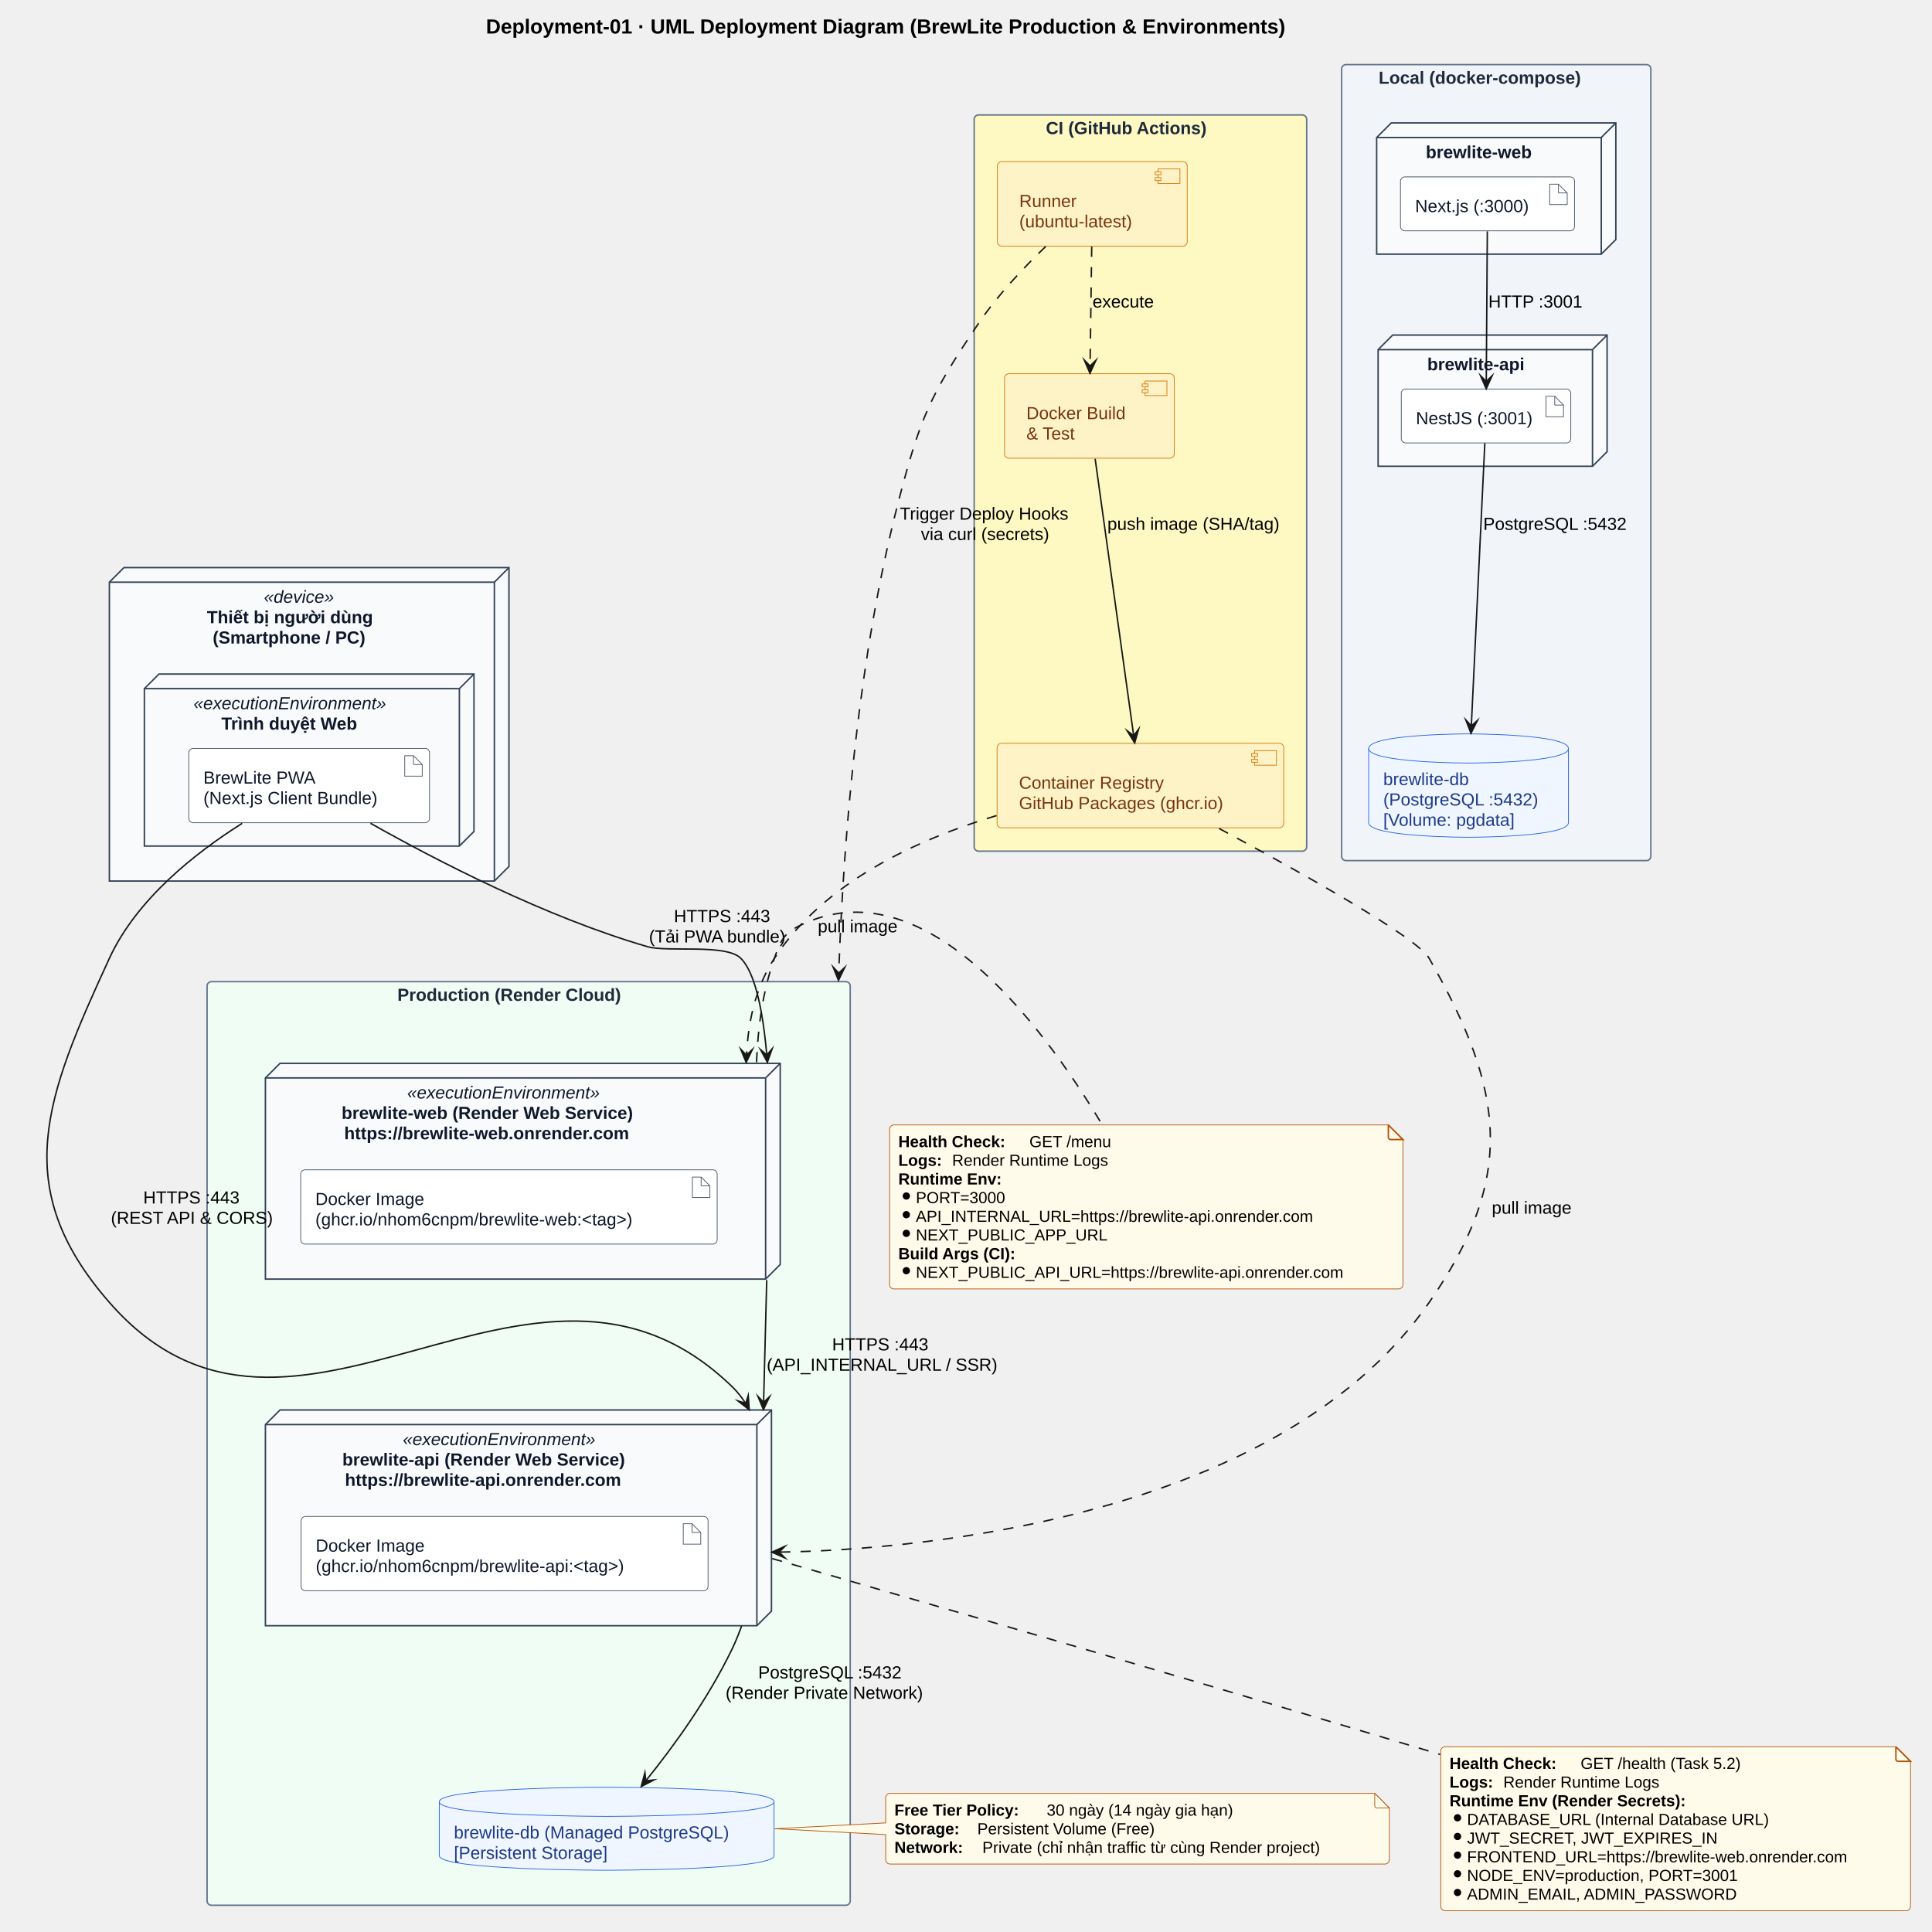
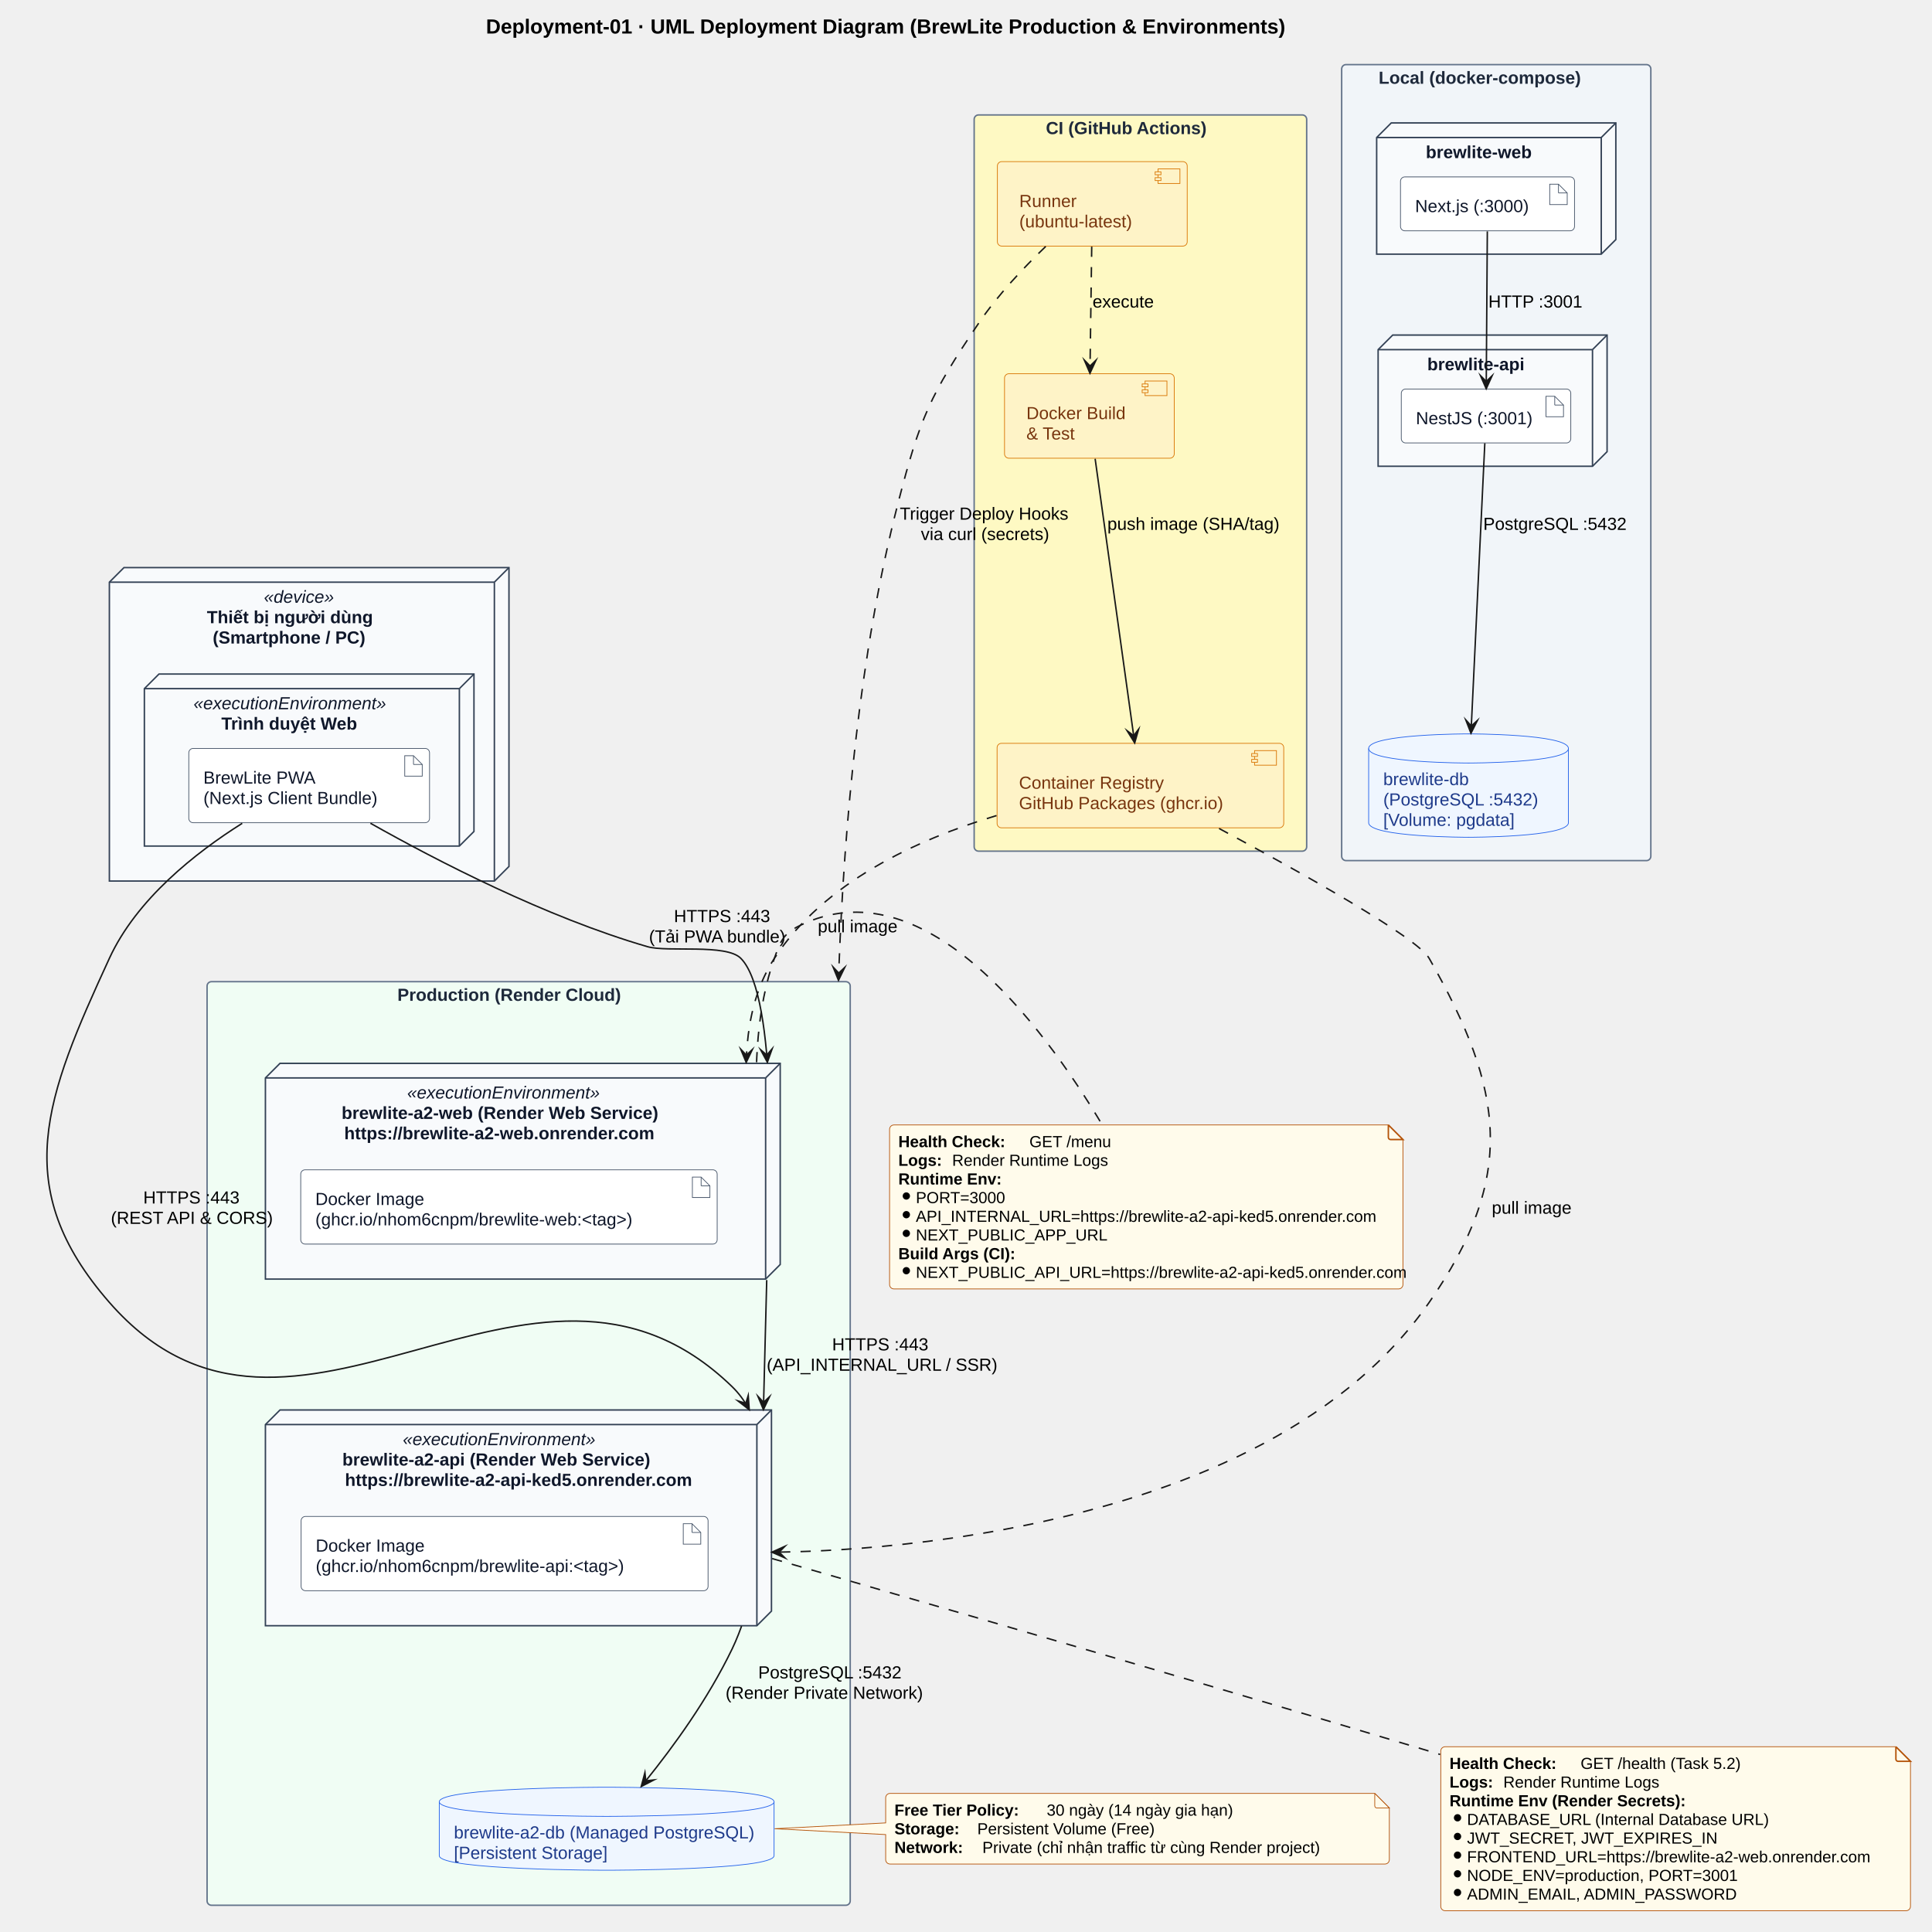
<svg xmlns="http://www.w3.org/2000/svg" version="1.1" data-diagram-type="DESCRIPTION" style="width:2070px;height:2070px;background:#FFFFFF;" width="2070.313px" height="2070.313px" viewBox="0 0 2070 2070" zoomAndPan="magnify" preserveAspectRatio="none" contentStyleType="text/css">
  <defs />
  <g font-family="sans-serif" lengthAdjust="spacing">
    <g class="title" data-source-line="1">
      <text x="520.674" y="35.93" fill="#000" font-size="21.875" textLength="1018.095" font-weight="700" font-family="Arial">Deployment-01 · UML Deployment Diagram (BrewLite Production &amp; Environments)</text>
    </g>
    <g class="cluster" data-qualified-name="client_device" id="ent0001" data-source-line="45">
      <polygon points="117.188,623.761,132.813,608.136,545.313,608.136,545.313,928.354,529.688,943.979,117.188,943.979,117.188,623.761" fill="#F8FAFC" style="stroke:#334155;stroke-width:1.563;stroke-linejoin:miter;stroke-miterlimit:10;" />
      <line x1="529.688" y1="623.761" x2="545.313" y2="608.136" style="stroke:#334155;stroke-width:1.563;" />
      <line x1="117.188" y1="623.761" x2="529.688" y2="623.761" style="stroke:#334155;stroke-width:1.563;" />
      <line x1="529.688" y1="623.761" x2="529.688" y2="943.979" style="stroke:#334155;stroke-width:1.563;" />
      <text x="282.735" y="645.852" fill="#0F172A" font-size="18.75" textLength="84.531" font-style="italic" font-family="Arial">«device»</text>
      <text x="221.678" y="667.679" fill="#0F172A" font-size="18.75" textLength="206.644" font-weight="700" font-family="Arial">Thiết bị người dùng</text>
      <text x="227.917" y="689.505" fill="#0F172A" font-size="18.75" textLength="194.165" font-weight="700" font-family="Arial">(Smartphone / PC)</text>
    </g>
    <g class="cluster" data-qualified-name="client_device.browser" id="ent0002" data-source-line="46">
      <polygon points="154.688,737.823,170.313,722.198,507.813,722.198,507.813,890.854,492.188,906.479,154.688,906.479,154.688,737.823" fill="#F8FAFC" style="stroke:#334155;stroke-width:1.563;stroke-linejoin:miter;stroke-miterlimit:10;" />
      <line x1="492.188" y1="737.823" x2="507.813" y2="722.198" style="stroke:#334155;stroke-width:1.563;" />
      <line x1="154.688" y1="737.823" x2="492.188" y2="737.823" style="stroke:#334155;stroke-width:1.563;" />
      <line x1="492.188" y1="737.823" x2="492.188" y2="906.479" style="stroke:#334155;stroke-width:1.563;" />
      <text x="207.323" y="759.915" fill="#0F172A" font-size="18.75" textLength="235.355" font-style="italic" font-family="Arial">«executionEnvironment»</text>
      <text x="237.146" y="781.741" fill="#0F172A" font-size="18.75" textLength="175.708" font-weight="700" font-family="Arial">Trình duyệt Web</text>
    </g>
    <g class="cluster" data-qualified-name="local" id="ent0004" data-source-line="51">
      <rect x="1437.5" y="69.214" width="331.25" height="852.859" fill="#F1F5F9" style="stroke:#64748B;stroke-width:1.563;" rx="4.688" ry="4.688" />
      <text x="1477.107" y="89.743" fill="#1E293B" font-size="18.75" textLength="252.036" font-weight="700" font-family="Arial">Local (docker-compose)</text>
    </g>
    <g class="cluster" data-qualified-name="local.web_local" id="ent0005" data-source-line="52">
      <polygon points="1475,147.339,1490.625,131.714,1731.25,131.714,1731.25,256.667,1715.625,272.292,1475,272.292,1475,147.339" fill="#F8FAFC" style="stroke:#334155;stroke-width:1.563;stroke-linejoin:miter;stroke-miterlimit:10;" />
      <line x1="1715.625" y1="147.339" x2="1731.25" y2="131.714" style="stroke:#334155;stroke-width:1.563;" />
      <line x1="1475" y1="147.339" x2="1715.625" y2="147.339" style="stroke:#334155;stroke-width:1.563;" />
      <line x1="1715.625" y1="147.339" x2="1715.625" y2="272.292" style="stroke:#334155;stroke-width:1.563;" />
      <text x="1527.634" y="169.431" fill="#0F172A" font-size="18.75" textLength="138.483" font-weight="700" font-family="Arial">brewlite-web</text>
    </g>
    <g class="cluster" data-qualified-name="local.api_local" id="ent0007" data-source-line="55">
      <polygon points="1476.563,374.62,1492.188,358.995,1721.875,358.995,1721.875,483.948,1706.25,499.573,1476.563,499.573,1476.563,374.62" fill="#F8FAFC" style="stroke:#334155;stroke-width:1.563;stroke-linejoin:miter;stroke-miterlimit:10;" />
      <line x1="1706.25" y1="374.62" x2="1721.875" y2="358.995" style="stroke:#334155;stroke-width:1.563;" />
      <line x1="1476.563" y1="374.62" x2="1706.25" y2="374.62" style="stroke:#334155;stroke-width:1.563;" />
      <line x1="1706.25" y1="374.62" x2="1706.25" y2="499.573" style="stroke:#334155;stroke-width:1.563;" />
      <text x="1529.207" y="396.712" fill="#0F172A" font-size="18.75" textLength="127.524" font-weight="700" font-family="Arial">brewlite-api</text>
    </g>
    <g class="cluster" data-qualified-name="ci" id="ent0012" data-source-line="64">
      <rect x="1043.75" y="123.151" width="356.25" height="788.797" fill="#FEF9C3" style="stroke:#64748B;stroke-width:1.563;" rx="4.688" ry="4.688" />
      <text x="1120.586" y="143.681" fill="#1E293B" font-size="18.75" textLength="202.579" font-weight="700" font-family="Arial">CI (GitHub Actions)</text>
    </g>
    <g class="cluster" data-qualified-name="prod" id="ent0018" data-source-line="73">
      <rect x="221.875" y="1051.792" width="689.063" height="989.547" fill="#F0FDF4" style="stroke:#64748B;stroke-width:1.563;" rx="4.688" ry="4.688" />
      <text x="425.758" y="1072.321" fill="#1E293B" font-size="18.75" textLength="281.296" font-weight="700" font-family="Arial">Production (Render Cloud)</text>
    </g>
    <g class="cluster" data-qualified-name="prod.web_prod" id="ent0019" data-source-line="74">
      <polygon points="284.375,1154.917,300,1139.292,835.938,1139.292,835.938,1354.808,820.313,1370.433,284.375,1370.433,284.375,1154.917" fill="#F8FAFC" style="stroke:#334155;stroke-width:1.563;stroke-linejoin:miter;stroke-miterlimit:10;" />
      <line x1="820.313" y1="1154.917" x2="835.938" y2="1139.292" style="stroke:#334155;stroke-width:1.563;" />
      <line x1="284.375" y1="1154.917" x2="820.313" y2="1154.917" style="stroke:#334155;stroke-width:1.563;" />
      <line x1="820.313" y1="1154.917" x2="820.313" y2="1370.433" style="stroke:#334155;stroke-width:1.563;" />
      <text x="436.229" y="1177.009" fill="#0F172A" font-size="18.75" textLength="235.355" font-style="italic" font-family="Arial">«executionEnvironment»</text>
-       <text x="365.976" y="1198.835" fill="#0F172A" font-size="18.75" textLength="375.861" font-weight="700" font-family="Arial">brewlite-web (Render Web Service)</text>
-       <text x="368.787" y="1220.661" fill="#0F172A" font-size="18.75" textLength="370.239" font-weight="700" font-family="Arial">https://brewlite-web.onrender.com</text>
+       <text x="365.976" y="1198.835" fill="#0F172A" font-size="18.75" textLength="375.861" font-weight="700" font-family="Arial">brewlite-a2-web (Render Web Service)</text>
+       <text x="368.787" y="1220.661" fill="#0F172A" font-size="18.75" textLength="370.239" font-weight="700" font-family="Arial">https://brewlite-a2-web.onrender.com</text>
    </g>
    <g class="cluster" data-qualified-name="prod.api_prod" id="ent0021" data-source-line="78">
      <polygon points="284.375,1526.308,300,1510.683,826.563,1510.683,826.563,1726.198,810.938,1741.823,284.375,1741.823,284.375,1526.308" fill="#F8FAFC" style="stroke:#334155;stroke-width:1.563;stroke-linejoin:miter;stroke-miterlimit:10;" />
      <line x1="810.938" y1="1526.308" x2="826.563" y2="1510.683" style="stroke:#334155;stroke-width:1.563;" />
      <line x1="284.375" y1="1526.308" x2="810.938" y2="1526.308" style="stroke:#334155;stroke-width:1.563;" />
      <line x1="810.938" y1="1526.308" x2="810.938" y2="1741.823" style="stroke:#334155;stroke-width:1.563;" />
      <text x="431.541" y="1548.399" fill="#0F172A" font-size="18.75" textLength="235.355" font-style="italic" font-family="Arial">«executionEnvironment»</text>
-       <text x="366.768" y="1570.225" fill="#0F172A" font-size="18.75" textLength="364.902" font-weight="700" font-family="Arial">brewlite-api (Render Web Service)</text>
-       <text x="369.579" y="1592.052" fill="#0F172A" font-size="18.75" textLength="359.28" font-weight="700" font-family="Arial">https://brewlite-api.onrender.com</text>
+       <text x="366.768" y="1570.225" fill="#0F172A" font-size="18.75" textLength="364.902" font-weight="700" font-family="Arial">brewlite-a2-api (Render Web Service)</text>
+       <text x="369.579" y="1592.052" fill="#0F172A" font-size="18.75" textLength="359.28" font-weight="700" font-family="Arial">https://brewlite-a2-api-ked5.onrender.com</text>
    </g>
    <g class="entity" data-qualified-name="client_device.browser.pwa" id="ent0003" data-source-line="47">
      <rect x="202.281" y="801.886" width="257.932" height="79.59" fill="#FFF" style="stroke:#475569;stroke-width:0.781;" rx="4.688" ry="4.688" />
      <polygon points="433.65,809.698,433.65,831.573,452.4,831.573,452.4,819.073,443.025,809.698,433.65,809.698" fill="#FFF" style="stroke:#475569;stroke-width:0.781;stroke-linejoin:miter;stroke-miterlimit:10;" />
      <line x1="443.025" y1="809.698" x2="443.025" y2="819.073" style="stroke:#475569;stroke-width:0.781;" />
      <line x1="452.4" y1="819.073" x2="443.025" y2="819.073" style="stroke:#475569;stroke-width:0.781;" />
      <text x="217.906" y="839.602" fill="#0F172A" font-size="18.75" textLength="130.618" font-family="Arial">BrewLite PWA</text>
      <text x="217.906" y="861.429" fill="#0F172A" font-size="18.75" textLength="211.057" font-family="Arial">(Next.js Client Bundle)</text>
    </g>
    <g class="entity" data-qualified-name="local.db_local" id="ent0009" data-source-line="58">
      <path d="M1466.422,801.917 C1466.422,786.292 1573.435,786.292 1573.435,786.292 C1573.435,786.292 1680.448,786.292 1680.448,801.917 L1680.448,881.458 C1680.448,897.083 1573.435,897.083 1573.435,897.083 C1573.435,897.083 1466.422,897.083 1466.422,881.458 L1466.422,801.917" style="stroke:#2563EB;stroke-width:0.781;" fill="#EFF6FF" />
      <path d="M1466.422,801.917 C1466.422,817.542 1573.435,817.542 1573.435,817.542 C1573.435,817.542 1680.448,817.542 1680.448,801.917" style="stroke:#2563EB;stroke-width:0.781;" fill="none" />
      <text x="1482.047" y="841.196" fill="#1E3A8A" font-size="18.75" textLength="106.357" font-family="Arial">brewlite-db</text>
      <text x="1482.047" y="863.022" fill="#1E3A8A" font-size="18.75" textLength="182.776" font-family="Arial">(PostgreSQL :5432)</text>
      <text x="1482.047" y="884.849" fill="#1E3A8A" font-size="18.75" textLength="164.136" font-family="Arial">[Volume: pgdata]</text>
    </g>
    <g class="entity" data-qualified-name="local.web_local.web_local_art" id="ent0006" data-source-line="53">
      <rect x="1500.531" y="189.526" width="186.447" height="57.764" fill="#FFF" style="stroke:#475569;stroke-width:0.781;" rx="4.688" ry="4.688" />
      <polygon points="1660.416,197.339,1660.416,219.214,1679.166,219.214,1679.166,206.714,1669.791,197.339,1660.416,197.339" fill="#FFF" style="stroke:#475569;stroke-width:0.781;stroke-linejoin:miter;stroke-miterlimit:10;" />
      <line x1="1669.791" y1="197.339" x2="1669.791" y2="206.714" style="stroke:#475569;stroke-width:0.781;" />
      <line x1="1679.166" y1="206.714" x2="1669.791" y2="206.714" style="stroke:#475569;stroke-width:0.781;" />
      <text x="1516.156" y="227.243" fill="#0F172A" font-size="18.75" textLength="139.572" font-family="Arial">Next.js (:3000)</text>
    </g>
    <g class="entity" data-qualified-name="local.api_local.api_local_art" id="ent0008" data-source-line="56">
      <rect x="1501.375" y="416.808" width="181.613" height="57.764" fill="#FFF" style="stroke:#475569;stroke-width:0.781;" rx="4.688" ry="4.688" />
      <polygon points="1656.426,424.62,1656.426,446.495,1675.176,446.495,1675.176,433.995,1665.801,424.62,1656.426,424.62" fill="#FFF" style="stroke:#475569;stroke-width:0.781;stroke-linejoin:miter;stroke-miterlimit:10;" />
      <line x1="1665.801" y1="424.62" x2="1665.801" y2="433.995" style="stroke:#475569;stroke-width:0.781;" />
      <line x1="1675.176" y1="433.995" x2="1665.801" y2="433.995" style="stroke:#475569;stroke-width:0.781;" />
      <text x="1517" y="454.524" fill="#0F172A" font-size="18.75" textLength="134.738" font-family="Arial">NestJS (:3001)</text>
    </g>
    <g class="entity" data-qualified-name="ci.runner" id="ent0013" data-source-line="65">
      <rect x="1068.625" y="173.151" width="203.391" height="90.527" fill="#FEF3C7" style="stroke:#D97706;stroke-width:0.781;" rx="4.688" ry="4.688" />
      <rect x="1240.766" y="180.964" width="23.438" height="15.625" fill="#FEF3C7" style="stroke:#D97706;stroke-width:0.781;" />
      <rect x="1237.641" y="184.089" width="6.25" height="3.125" fill="#FEF3C7" style="stroke:#D97706;stroke-width:0.781;" />
      <rect x="1237.641" y="190.339" width="6.25" height="3.125" fill="#FEF3C7" style="stroke:#D97706;stroke-width:0.781;" />
      <text x="1092.063" y="221.806" fill="#78350F" font-size="18.75" textLength="67.923" font-family="Arial">Runner</text>
      <text x="1092.063" y="243.632" fill="#78350F" font-size="18.75" textLength="140.891" font-family="Arial">(ubuntu-latest)</text>
    </g>
    <g class="entity" data-qualified-name="ci.build" id="ent0014" data-source-line="66">
      <rect x="1076.266" y="400.417" width="181.848" height="90.527" fill="#FEF3C7" style="stroke:#D97706;stroke-width:0.781;" rx="4.688" ry="4.688" />
      <rect x="1226.864" y="408.229" width="23.438" height="15.625" fill="#FEF3C7" style="stroke:#D97706;stroke-width:0.781;" />
      <rect x="1223.739" y="411.354" width="6.25" height="3.125" fill="#FEF3C7" style="stroke:#D97706;stroke-width:0.781;" />
      <rect x="1223.739" y="417.604" width="6.25" height="3.125" fill="#FEF3C7" style="stroke:#D97706;stroke-width:0.781;" />
      <text x="1099.703" y="449.071" fill="#78350F" font-size="18.75" textLength="119.348" font-family="Arial">Docker Build</text>
      <text x="1099.703" y="470.897" fill="#78350F" font-size="18.75" textLength="60.69" font-family="Arial">&amp; Test</text>
    </g>
    <g class="entity" data-qualified-name="ci.ghcr" id="ent0015" data-source-line="67">
      <rect x="1068.312" y="796.417" width="307.129" height="90.527" fill="#FEF3C7" style="stroke:#D97706;stroke-width:0.781;" rx="4.688" ry="4.688" />
      <rect x="1344.191" y="804.229" width="23.438" height="15.625" fill="#FEF3C7" style="stroke:#D97706;stroke-width:0.781;" />
      <rect x="1341.066" y="807.354" width="6.25" height="3.125" fill="#FEF3C7" style="stroke:#D97706;stroke-width:0.781;" />
      <rect x="1341.066" y="813.604" width="6.25" height="3.125" fill="#FEF3C7" style="stroke:#D97706;stroke-width:0.781;" />
      <text x="1091.75" y="845.071" fill="#78350F" font-size="18.75" textLength="175.186" font-family="Arial">Container Registry</text>
      <text x="1091.75" y="866.897" fill="#78350F" font-size="18.75" textLength="244.629" font-family="Arial">GitHub Packages (ghcr.io)</text>
    </g>
    <g class="entity" data-qualified-name="prod.db_prod" id="ent0023" data-source-line="82">
      <path d="M470.656,1930.495 C470.656,1914.87 650,1914.87 650,1914.87 C650,1914.87 829.345,1914.87 829.345,1930.495 L829.345,1988.21 C829.345,2003.835 650,2003.835 650,2003.835 C650,2003.835 470.656,2003.835 470.656,1988.21 L470.656,1930.495" style="stroke:#2563EB;stroke-width:0.781;" fill="#EFF6FF" />
      <path d="M470.656,1930.495 C470.656,1946.12 650,1946.12 650,1946.12 C650,1946.12 829.345,1946.12 829.345,1930.495" style="stroke:#2563EB;stroke-width:0.781;" fill="none" />
-       <text x="486.281" y="1969.774" fill="#1E3A8A" font-size="18.75" textLength="327.438" font-family="Arial">brewlite-db (Managed PostgreSQL)</text>
+       <text x="486.281" y="1969.774" fill="#1E3A8A" font-size="18.75" textLength="327.438" font-family="Arial">brewlite-a2-db (Managed PostgreSQL)</text>
      <text x="486.281" y="1991.6" fill="#1E3A8A" font-size="18.75" textLength="187.372" font-family="Arial">[Persistent Storage]</text>
    </g>
    <g class="entity" data-qualified-name="prod.web_prod.web_art" id="ent0020" data-source-line="75">
      <rect x="322.219" y="1253.354" width="446.182" height="79.59" fill="#FFF" style="stroke:#475569;stroke-width:0.781;" rx="4.688" ry="4.688" />
      <polygon points="741.839,1261.167,741.839,1283.042,760.589,1283.042,760.589,1270.542,751.214,1261.167,741.839,1261.167" fill="#FFF" style="stroke:#475569;stroke-width:0.781;stroke-linejoin:miter;stroke-miterlimit:10;" />
      <line x1="751.214" y1="1261.167" x2="751.214" y2="1270.542" style="stroke:#475569;stroke-width:0.781;" />
      <line x1="760.589" y1="1270.542" x2="751.214" y2="1270.542" style="stroke:#475569;stroke-width:0.781;" />
      <text x="337.844" y="1291.071" fill="#0F172A" font-size="18.75" textLength="131.003" font-family="Arial">Docker Image</text>
      <text x="337.844" y="1312.897" fill="#0F172A" font-size="18.75" textLength="399.307" font-family="Arial">(ghcr.io/nhom6cnpm/brewlite-web:&lt;tag&gt;)</text>
    </g>
    <g class="entity" data-qualified-name="prod.api_prod.api_art" id="ent0022" data-source-line="79">
      <rect x="322.625" y="1624.745" width="436.011" height="79.59" fill="#FFF" style="stroke:#475569;stroke-width:0.781;" rx="4.688" ry="4.688" />
      <polygon points="732.073,1632.558,732.073,1654.433,750.823,1654.433,750.823,1641.933,741.448,1632.558,732.073,1632.558" fill="#FFF" style="stroke:#475569;stroke-width:0.781;stroke-linejoin:miter;stroke-miterlimit:10;" />
      <line x1="741.448" y1="1632.558" x2="741.448" y2="1641.933" style="stroke:#475569;stroke-width:0.781;" />
      <line x1="750.823" y1="1641.933" x2="741.448" y2="1641.933" style="stroke:#475569;stroke-width:0.781;" />
      <text x="338.25" y="1662.462" fill="#0F172A" font-size="18.75" textLength="131.003" font-family="Arial">Docker Image</text>
      <text x="338.25" y="1684.288" fill="#0F172A" font-size="18.75" textLength="389.136" font-family="Arial">(ghcr.io/nhom6cnpm/brewlite-api:&lt;tag&gt;)</text>
    </g>
    <g class="entity" data-qualified-name="GMN31" id="ent0032" data-source-line="96">
      <path d="M953.109,1209.995 L953.109,1376.304 A4.688,4.688 0 0 0 957.797,1380.991 L1498.455,1380.991 A4.688,4.688 0 0 0 1503.143,1376.304 L1503.143,1220.933 L1487.518,1205.308 L957.797,1205.308 A4.688,4.688 0 0 0 953.109,1209.995" style="stroke:#B45309;stroke-width:0.781;" fill="#FFFBEB" />
      <path d="M1487.518,1205.308 L1487.518,1218.589 A2.344,2.344 0 0 0 1489.862,1220.933 L1503.143,1220.933 L1487.518,1205.308" style="stroke:#B45309;stroke-width:1.563;" fill="#FFFBEB" />
      <text x="962.484" y="1229.074" fill="#000" font-size="17.188" textLength="134.966" font-weight="700" font-family="Arial">Health Check:</text>
      <text x="1102.913" y="1229.074" fill="#000" font-size="17.188" textLength="95.035" font-family="Arial">GET /menu</text>
      <text x="962.484" y="1249.081" fill="#000" font-size="17.188" textLength="52.167" font-weight="700" font-family="Arial">Logs:</text>
      <text x="1020.115" y="1249.081" fill="#000" font-size="17.188" textLength="185.403" font-family="Arial">Render Runtime Logs</text>
      <text x="962.484" y="1269.089" fill="#000" font-size="17.188" textLength="129.418" font-weight="700" font-family="Arial">Runtime Env:</text>
      <ellipse cx="971.078" cy="1281.431" rx="3.906" ry="3.906" fill="#000" />
      <text x="981.234" y="1289.096" fill="#000" font-size="17.188" textLength="104.476" font-family="Arial">PORT=3000</text>
      <ellipse cx="971.078" cy="1301.438" rx="3.906" ry="3.906" fill="#000" />
-       <text x="981.234" y="1309.103" fill="#000" font-size="17.188" textLength="467.923" font-family="Arial">API_INTERNAL_URL=https://brewlite-api.onrender.com</text>
+       <text x="981.234" y="1309.103" fill="#000" font-size="17.188" textLength="467.923" font-family="Arial">API_INTERNAL_URL=https://brewlite-a2-api-ked5.onrender.com</text>
      <ellipse cx="971.078" cy="1321.445" rx="3.906" ry="3.906" fill="#000" />
      <text x="981.234" y="1329.111" fill="#000" font-size="17.188" textLength="199.738" font-family="Arial">NEXT_PUBLIC_APP_URL</text>
      <text x="962.484" y="1349.118" fill="#000" font-size="17.188" textLength="147.294" font-weight="700" font-family="Arial">Build Args (CI):</text>
      <ellipse cx="971.078" cy="1361.46" rx="3.906" ry="3.906" fill="#000" />
-       <text x="981.234" y="1369.125" fill="#000" font-size="17.188" textLength="498.471" font-family="Arial">NEXT_PUBLIC_API_URL=https://brewlite-api.onrender.com</text>
+       <text x="981.234" y="1369.125" fill="#000" font-size="17.188" textLength="498.471" font-family="Arial">NEXT_PUBLIC_API_URL=https://brewlite-a2-api-ked5.onrender.com</text>
    </g>
    <g class="entity" data-qualified-name="GMN34" id="ent0035" data-source-line="107">
      <path d="M1543.672,1876.198 L1543.672,2042.507 A4.688,4.688 0 0 0 1548.359,2047.194 L2042.256,2047.194 A4.688,4.688 0 0 0 2046.943,2042.507 L2046.943,1887.136 L2031.318,1871.511 L1548.359,1871.511 A4.688,4.688 0 0 0 1543.672,1876.198" style="stroke:#B45309;stroke-width:0.781;" fill="#FFFBEB" />
      <path d="M2031.318,1871.511 L2031.318,1884.792 A2.344,2.344 0 0 0 2033.662,1887.136 L2046.943,1887.136 L2031.318,1871.511" style="stroke:#B45309;stroke-width:1.563;" fill="#FFFBEB" />
      <text x="1553.047" y="1895.277" fill="#000" font-size="17.188" textLength="134.966" font-weight="700" font-family="Arial">Health Check:</text>
      <text x="1693.476" y="1895.277" fill="#000" font-size="17.188" textLength="191.949" font-family="Arial">GET /health (Task 5.2)</text>
      <text x="1553.047" y="1915.284" fill="#000" font-size="17.188" textLength="52.167" font-weight="700" font-family="Arial">Logs:</text>
      <text x="1610.677" y="1915.284" fill="#000" font-size="17.188" textLength="185.403" font-family="Arial">Render Runtime Logs</text>
      <text x="1553.047" y="1935.292" fill="#000" font-size="17.188" textLength="299.464" font-weight="700" font-family="Arial">Runtime Env (Render Secrets):</text>
      <ellipse cx="1561.641" cy="1947.634" rx="3.906" ry="3.906" fill="#000" />
      <text x="1571.797" y="1955.299" fill="#000" font-size="17.188" textLength="347.711" font-family="Arial">DATABASE_URL (Internal Database URL)</text>
      <ellipse cx="1561.641" cy="1967.641" rx="3.906" ry="3.906" fill="#000" />
      <text x="1571.797" y="1975.306" fill="#000" font-size="17.188" textLength="258.61" font-family="Arial">JWT_SECRET, JWT_EXPIRES_IN</text>
      <ellipse cx="1561.641" cy="1987.648" rx="3.906" ry="3.906" fill="#000" />
-       <text x="1571.797" y="1995.314" fill="#000" font-size="17.188" textLength="451.709" font-family="Arial">FRONTEND_URL=https://brewlite-web.onrender.com</text>
+       <text x="1571.797" y="1995.314" fill="#000" font-size="17.188" textLength="451.709" font-family="Arial">FRONTEND_URL=https://brewlite-a2-web.onrender.com</text>
      <ellipse cx="1561.641" cy="2007.656" rx="3.906" ry="3.906" fill="#000" />
      <text x="1571.797" y="2015.321" fill="#000" font-size="17.188" textLength="317.02" font-family="Arial">NODE_ENV=production, PORT=3001</text>
      <ellipse cx="1561.641" cy="2027.663" rx="3.906" ry="3.906" fill="#000" />
      <text x="1571.797" y="2035.328" fill="#000" font-size="17.188" textLength="295.343" font-family="Arial">ADMIN_EMAIL, ADMIN_PASSWORD</text>
    </g>
    <g class="entity" data-qualified-name="GMN37" id="ent0038" data-source-line="118">
      <path d="M948.937,1926.214 L948.937,1953.104 L829.953,1959.354 L948.937,1965.604 L948.937,1992.486 A4.688,4.688 0 0 0 953.625,1997.173 L1483.892,1997.173 A4.688,4.688 0 0 0 1488.58,1992.486 L1488.58,1937.151 L1472.955,1921.526 L953.625,1921.526 A4.688,4.688 0 0 0 948.937,1926.214" style="stroke:#B45309;stroke-width:0.781;" fill="#FFFBEB" />
      <path d="M1472.955,1921.526 L1472.955,1934.808 A2.344,2.344 0 0 0 1475.299,1937.151 L1488.58,1937.151 L1472.955,1921.526" style="stroke:#B45309;stroke-width:0.781;" fill="#FFFBEB" />
      <text x="958.312" y="1945.293" fill="#000" font-size="17.188" textLength="157.7" font-weight="700" font-family="Arial">Free Tier Policy:</text>
      <text x="1121.476" y="1945.293" fill="#000" font-size="17.188" textLength="228.02" font-family="Arial">30 ngày (14 ngày gia hạn)</text>
      <text x="958.312" y="1965.3" fill="#000" font-size="17.188" textLength="83.311" font-weight="700" font-family="Arial">Storage:</text>
      <text x="1047.087" y="1965.3" fill="#000" font-size="17.188" textLength="213.333" font-family="Arial">Persistent Volume (Free)</text>
      <text x="958.312" y="1985.307" fill="#000" font-size="17.188" textLength="88.724" font-weight="700" font-family="Arial">Network:</text>
      <text x="1052.5" y="1985.307" fill="#000" font-size="17.188" textLength="412.643" font-family="Arial">Private (chỉ nhận traffic từ cùng Render project)</text>
    </g>
    <g class="link" data-entity-1="ent0006" data-entity-2="ent0008" id="lnk10" data-source-line="60" data-link-type="dependency">
      <path d="M1593.563,247.917 C1593.25,291.104 1592.744,365.761 1592.432,408.73" style="stroke:#181818;stroke-width:1.563;" fill="none" id="web_local_art-to-api_local_art" />
      <polygon points="1592.375,416.542,1598.727,402.525,1592.432,408.73,1586.227,402.434,1592.375,416.542" fill="#181818" style="stroke:#181818;stroke-width:1.563;stroke-linejoin:miter;stroke-miterlimit:10;" />
      <text x="1594.672" y="329.524" fill="#000" font-size="18.75" textLength="108.307" font-family="Arial">HTTP :3001</text>
    </g>
    <g class="link" data-entity-1="ent0008" data-entity-2="ent0009" id="lnk11" data-source-line="61" data-link-type="dependency">
      <path d="M1590.875,474.87 C1587.797,539.323 1580.467,692.785 1576.404,777.832" style="stroke:#181818;stroke-width:1.563;" fill="none" id="api_local_art-to-db_local" />
      <polygon points="1576.031,785.636,1582.945,771.887,1576.404,777.832,1570.459,771.291,1576.031,785.636" fill="#181818" style="stroke:#181818;stroke-width:1.563;stroke-linejoin:miter;stroke-miterlimit:10;" />
      <text x="1589.219" y="567.727" fill="#000" font-size="18.75" textLength="168.146" font-family="Arial">PostgreSQL :5432</text>
    </g>
    <g class="link" data-entity-1="ent0013" data-entity-2="ent0014" id="lnk16" data-source-line="69" data-link-type="dependency">
      <path d="M1169.703,264.261 C1169.141,303.558 1168.468,352.855 1167.921,392.121" style="stroke:#181818;stroke-width:1.563;stroke-dasharray:10.938,10.938;" fill="none" id="runner-to-build" />
      <polygon points="1167.813,399.933,1174.258,385.959,1167.921,392.121,1161.759,385.784,1167.813,399.933" fill="#181818" style="stroke:#181818;stroke-width:1.563;stroke-linejoin:miter;stroke-miterlimit:10;" />
      <text x="1170.594" y="329.524" fill="#000" font-size="18.75" textLength="75.247" font-family="Arial">execute</text>
    </g>
    <g class="link" data-entity-1="ent0014" data-entity-2="ent0015" id="lnk17" data-source-line="70" data-link-type="dependency">
      <path d="M1173.359,491.558 C1183.891,567.198 1204.142,712.695 1214.657,788.242" style="stroke:#181818;stroke-width:1.563;" fill="none" id="build-to-ghcr" />
      <polygon points="1215.734,795.979,1219.986,781.19,1214.657,788.242,1207.605,782.913,1215.734,795.979" fill="#181818" style="stroke:#181818;stroke-width:1.563;stroke-linejoin:miter;stroke-miterlimit:10;" />
      <text x="1186.438" y="567.727" fill="#000" font-size="18.75" textLength="206.277" font-family="Arial">push image (SHA/tag)</text>
    </g>
    <g class="link" data-entity-1="ent0003" data-entity-2="ent0019" id="lnk24" data-source-line="85" data-link-type="dependency">
      <path d="M396.891,882.042 C467.641,921.964 584.828,982.651 693.75,1014.292 C715.266,1020.526 778.016,1010.854 793.75,1026.792 C803.988,1037.159 810.985,1058.46 815.717,1084.685 C818.082,1097.798 819.881,1112.141 821.236,1126.965 C821.575,1130.671 821.294,1126.616 821.579,1130.371" style="stroke:#181818;stroke-width:1.563;" fill="none" id="pwa-to-web_prod" />
      <polygon points="822.17,1138.161,827.338,1123.665,821.579,1130.371,814.874,1124.612,822.17,1138.161" fill="#181818" style="stroke:#181818;stroke-width:1.563;stroke-linejoin:miter;stroke-miterlimit:10;" />
      <text x="722.018" y="987.946" fill="#000" font-size="18.75" textLength="108.279" font-family="Arial">HTTPS :443</text>
      <text x="695.313" y="1009.772" fill="#000" font-size="18.75" textLength="161.691" font-family="Arial">(Tải PWA bundle)</text>
    </g>
    <g class="link" data-entity-1="ent0003" data-entity-2="ent0021" id="lnk25" data-source-line="86" data-link-type="dependency">
      <path d="M259.516,882.12 C209.359,913.714 146.328,963.401 117.188,1026.792 C48.734,1175.651 9.375,1272.058 117.188,1395.433 C314.078,1620.761 569.484,1277.448 784.375,1485.683 C791.436,1492.522 797.208,1500.363 801.902,1508.855 C802.196,1509.386 798.816,1503.022 799.101,1503.558" style="stroke:#181818;stroke-width:1.563;" fill="none" id="pwa-to-api_prod" />
      <polygon points="802.77,1510.455,801.683,1495.105,799.101,1503.558,790.647,1500.976,802.77,1510.455" fill="#181818" style="stroke:#181818;stroke-width:1.563;stroke-linejoin:miter;stroke-miterlimit:10;" />
      <text x="153.513" y="1289.462" fill="#000" font-size="18.75" textLength="108.279" font-family="Arial">HTTPS :443</text>
      <text x="118.75" y="1311.288" fill="#000" font-size="18.75" textLength="177.805" font-family="Arial">(REST API &amp; CORS)</text>
    </g>
    <g class="link" data-entity-1="ent0019" data-entity-2="ent0021" id="lnk26" data-source-line="88" data-link-type="dependency">
      <path d="M821.485,1371.464 C821.47,1372.047 821.455,1372.633 821.44,1373.22 C821.38,1375.571 821.319,1377.956 821.258,1380.373 C821.012,1390.041 820.752,1400.222 820.484,1410.749 C819.948,1431.803 819.377,1454.239 818.805,1476.718 C818.519,1487.957 818.431,1491.397 818.149,1502.49" style="stroke:#181818;stroke-width:1.563;" fill="none" id="web_prod-to-api_prod" />
      <polygon points="817.95,1510.3,824.556,1496.401,818.149,1502.49,812.06,1496.083,817.95,1510.3" fill="#181818" style="stroke:#181818;stroke-width:1.563;stroke-linejoin:miter;stroke-miterlimit:10;" />
      <text x="891.528" y="1446.837" fill="#000" font-size="18.75" textLength="108.279" font-family="Arial">HTTPS :443</text>
      <text x="821.422" y="1468.663" fill="#000" font-size="18.75" textLength="248.492" font-family="Arial">(API_INTERNAL_URL / SSR)</text>
    </g>
    <g class="link" data-entity-1="ent0021" data-entity-2="ent0023" id="lnk27" data-source-line="89" data-link-type="dependency">
      <path d="M794.548,1742.203 C794.487,1742.376 794.425,1742.548 794.363,1742.721 C793.371,1745.482 792.34,1748.232 791.27,1750.954 C789.129,1756.399 786.832,1761.733 784.375,1766.823 C758.109,1821.214 721.788,1870.908 691.929,1908.018" style="stroke:#181818;stroke-width:1.563;" fill="none" id="api_prod-to-db_prod" />
      <polygon points="687.031,1914.104,700.716,1907.066,691.929,1908.018,690.978,1899.23,687.031,1914.104" fill="#181818" style="stroke:#181818;stroke-width:1.563;stroke-linejoin:miter;stroke-miterlimit:10;" />
      <text x="812.366" y="1798.29" fill="#000" font-size="18.75" textLength="168.146" font-family="Arial">PostgreSQL :5432</text>
      <text x="777.375" y="1820.116" fill="#000" font-size="18.75" textLength="238.129" font-family="Arial">(Render Private Network)</text>
    </g>
    <g class="link" data-entity-1="ent0013" data-entity-2="ent0018" id="lnk28" data-source-line="91" data-link-type="dependency">
      <path d="M1120.422,264.058 C1096.531,286.979 1068.766,316.417 1048.438,346.495 C996.234,423.714 985.875,447.589 962.5,537.823 C920.672,699.284 904.578,886.054 898.98,1033.284 C898.806,1037.885 898.641,1042.447 898.486,1046.969 C898.447,1048.1 898.669,1041.419 898.632,1042.545" style="stroke:#181818;stroke-width:1.563;stroke-dasharray:10.938,10.938;" fill="none" id="runner-to-prod" />
      <polygon points="898.372,1050.353,905.087,1036.506,898.632,1042.545,892.594,1036.09,898.372,1050.353" fill="#181818" style="stroke:#181818;stroke-width:1.563;stroke-linejoin:miter;stroke-miterlimit:10;" />
      <text x="964.063" y="556.79" fill="#000" font-size="18.75" textLength="202.661" font-family="Arial">Trigger Deploy Hooks</text>
      <text x="986.676" y="578.616" fill="#000" font-size="18.75" textLength="157.434" font-family="Arial">via curl (secrets)</text>
    </g>
    <g class="link" data-entity-1="ent0015" data-entity-2="ent0019" id="lnk29" data-source-line="92" data-link-type="dependency">
      <path d="M1067.719,873.839 C982.25,899.433 882.797,945.433 829.688,1026.792 C813.852,1051.05 805.432,1079.404 801.737,1108.37 C800.813,1115.612 800.184,1122.891 799.809,1130.155 C799.715,1131.971 799.637,1133.785 799.575,1135.598 C799.543,1136.505 799.722,1129.601 799.698,1130.506" style="stroke:#181818;stroke-width:1.563;stroke-dasharray:10.938,10.938;" fill="none" id="ghcr-to-web_prod" />
      <polygon points="799.492,1138.316,806.11,1124.424,799.698,1130.506,793.615,1124.094,799.492,1138.316" fill="#181818" style="stroke:#181818;stroke-width:1.563;stroke-linejoin:miter;stroke-miterlimit:10;" />
      <text x="876.172" y="998.884" fill="#000" font-size="18.75" textLength="98.566" font-family="Arial">pull image</text>
    </g>
    <g class="link" data-entity-1="ent0015" data-entity-2="ent0021" id="lnk30" data-source-line="93" data-link-type="dependency">
      <path d="M1306.125,887.636 C1393.281,934.417 1518.484,1004.37 1531.25,1026.792 C1612.328,1169.167 1624.688,1260.854 1531.25,1395.433 C1435,1534.073 1257.742,1600.999 1103.539,1633.245 C1026.438,1649.368 955.1,1656.821 902.533,1660.234 C876.25,1661.94 854.66,1662.636 839.388,1662.901 C835.57,1662.967 832.147,1663.006 829.145,1663.028 C828.394,1663.033 835.482,1663.001 834.784,1663.004" style="stroke:#181818;stroke-width:1.563;stroke-dasharray:10.938,10.938;" fill="none" id="ghcr-to-api_prod" />
      <polygon points="826.972,1663.04,841.063,1669.225,834.784,1663.004,841.005,1656.726,826.972,1663.04" fill="#181818" style="stroke:#181818;stroke-width:1.563;stroke-linejoin:miter;stroke-miterlimit:10;" />
      <text x="1598.328" y="1300.399" fill="#000" font-size="18.75" textLength="98.566" font-family="Arial">pull image</text>
    </g>
    <g class="link" data-entity-1="ent0019" data-entity-2="ent0032" id="lnk33" data-source-line="96" data-link-type="association">
      <path d="M810.625,1138.082 C810.69,1136.306 810.764,1134.526 810.848,1132.743 C811.18,1125.61 811.66,1118.421 812.31,1111.218 C814.907,1082.405 820.219,1053.37 829.688,1026.792 C836.328,1008.136 839.25,1000.323 857.031,991.636 C988.469,927.354 1114.813,1094.495 1180.781,1204.886" style="stroke:#181818;stroke-width:1.563;stroke-dasharray:10.938,10.938;" fill="none" id="web_prod-GMN31" />
    </g>
    <g class="link" data-entity-1="ent0021" data-entity-2="ent0035" id="lnk36" data-source-line="107" data-link-type="association">
      <path d="M827.275,1669.888 C827.889,1670.065 828.524,1670.247 829.179,1670.435 C830.488,1670.811 831.879,1671.211 833.348,1671.633 C845.102,1675.01 861.91,1679.845 882.874,1685.888 C924.803,1697.974 983.359,1714.895 1051.375,1734.661 C1187.406,1774.194 1361.273,1825.112 1515.625,1871.511 C1524.625,1874.214 1533.797,1876.979 1543.047,1879.792" style="stroke:#181818;stroke-width:1.563;stroke-dasharray:10.938,10.938;" fill="none" id="api_prod-GMN34" />
    </g>
  </g>
</svg>
